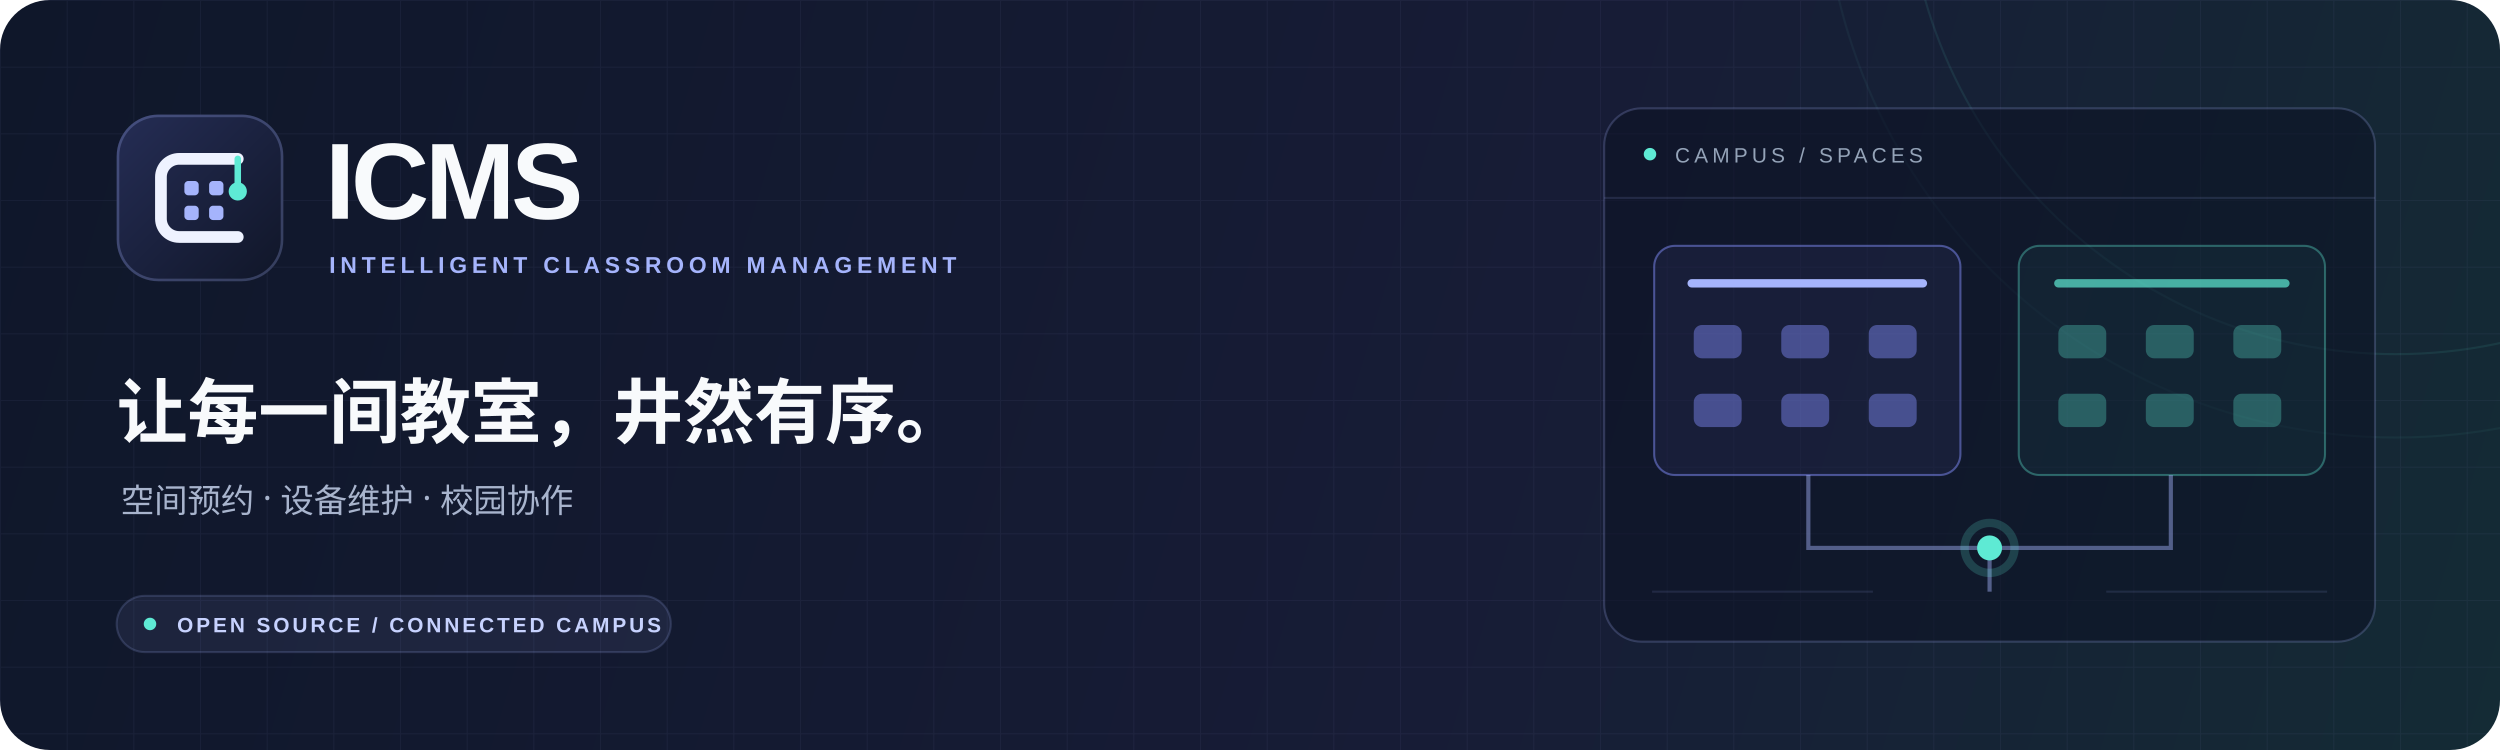
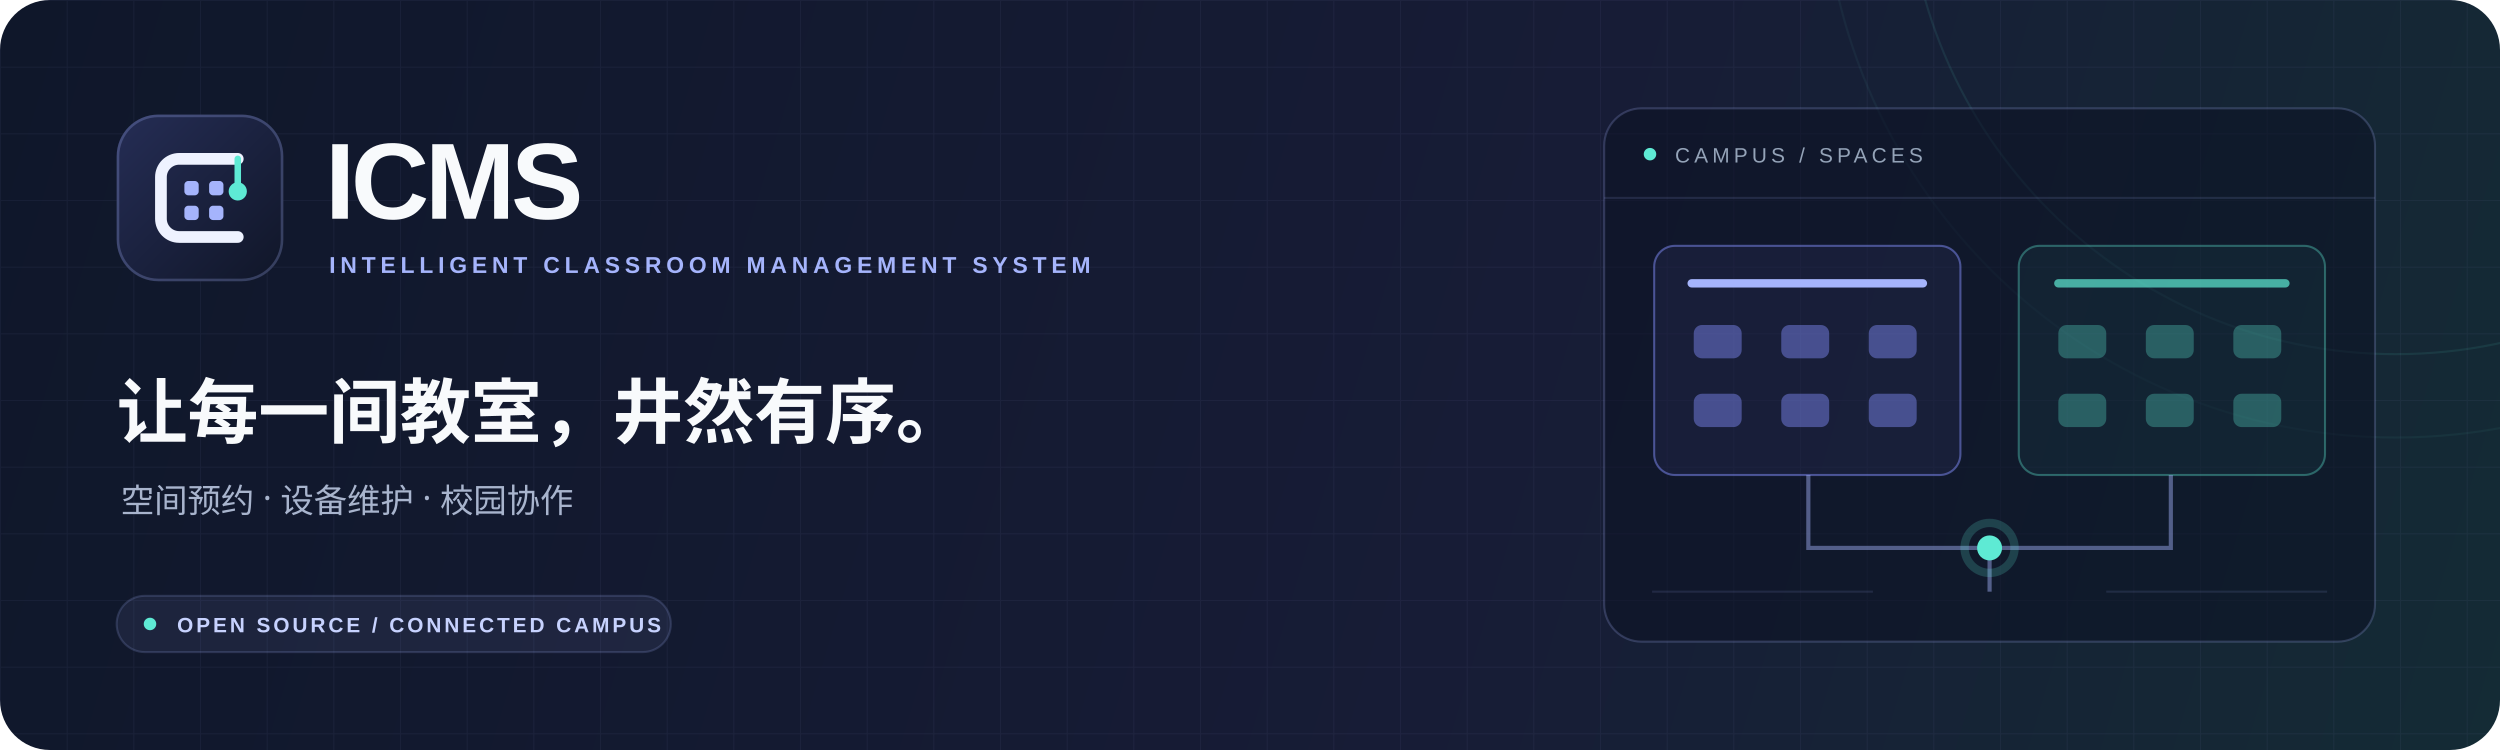
<svg xmlns="http://www.w3.org/2000/svg" width="1200" height="360" viewBox="0 0 1200 360" fill="none" role="img" aria-labelledby="title desc">
  <defs>
    <linearGradient id="bg" x1="0" y1="0" x2="1200" y2="360" gradientUnits="userSpaceOnUse">
      <stop stop-color="#0F172A" />
      <stop offset=".6" stop-color="#171C36" />
      <stop offset="1" stop-color="#142B35" />
    </linearGradient>
    <linearGradient id="tile" x1="0" y1="0" x2="128" y2="128" gradientUnits="userSpaceOnUse">
      <stop stop-color="#252D55" />
      <stop offset="1" stop-color="#101628" />
    </linearGradient>
    <pattern id="grid" width="32" height="32" patternUnits="userSpaceOnUse">
      <path d="M32 0H0V32" stroke="#A5B4FC" stroke-opacity=".055" />
    </pattern>
  </defs>
  <rect width="1200" height="360" rx="24" fill="url(#bg)" />
  <rect width="1200" height="360" rx="24" fill="url(#grid)" />
  <circle cx="1150" cy="-65" r="235" stroke="#5EEAD4" stroke-opacity=".09" />
  <circle cx="1150" cy="-65" r="275" stroke="#5EEAD4" stroke-opacity=".055" />
  <g transform="translate(56 55) scale(.625)">
    <rect width="128" height="128" rx="32" fill="url(#tile)" />
    <rect x="1" y="1" width="126" height="126" rx="31" stroke="#A5B4FC" stroke-opacity=".25" stroke-width="2" />
    <path d="M93 34H48C40.268 34 34 40.268 34 48V80C34 87.732 40.268 94 48 94H93" stroke="#EEF2FF" stroke-width="9" stroke-linecap="round" />
    <g fill="#A5B4FC">
      <rect x="52" y="51" width="11" height="11" rx="3" />
      <rect x="71" y="51" width="11" height="11" rx="3" />
      <rect x="52" y="70" width="11" height="11" rx="3" />
      <rect x="71" y="70" width="11" height="11" rx="3" />
    </g>
    <path d="M93 34V55" stroke="#5EEAD4" stroke-width="5" stroke-linecap="round" />
    <circle cx="93" cy="59" r="7" fill="#5EEAD4" />
  </g>
  <g font-family="Segoe UI, Arial, sans-serif">
    <text x="156" y="105" fill="#F8FAFC" font-size="52" font-weight="750" letter-spacing="-2">ICMS</text>
-     <text x="158" y="131" fill="#A5B4FC" font-size="11" font-weight="600" letter-spacing="2.3">INTELLIGENT CLASSROOM MANAGEMENT</text>
+     <text x="158" y="131" fill="#A5B4FC" font-size="11" font-weight="600" letter-spacing="2.3">INTELLIGENT CLASSROOM MANAGEMENT SYSTEM</text>
    <text x="56" y="210" fill="#F8FAFC" font-family="Microsoft YaHei, PingFang SC, sans-serif" font-size="34" font-weight="700">让每一间教室，井然有序。</text>
    <text x="58" y="246" fill="#A8B4CD" font-family="Microsoft YaHei, PingFang SC, sans-serif" font-size="16">空间预约 · 设备维护 · 校园协作</text>
    <rect x="56" y="286" width="266" height="27" rx="13.5" fill="#A5B4FC" fill-opacity=".08" stroke="#A5B4FC" stroke-opacity=".18" />
    <circle cx="72" cy="299.5" r="3" fill="#5EEAD4" />
    <text x="85" y="303.5" fill="#C7D2FE" font-size="10" font-weight="600" letter-spacing="1.4">OPEN SOURCE / CONNECTED CAMPUS</text>
  </g>
  <g transform="translate(770 52)">
    <rect width="370" height="256" rx="18" fill="#0B1224" fill-opacity=".55" stroke="#A5B4FC" stroke-opacity=".22" />
    <circle cx="22" cy="22" r="3" fill="#5EEAD4" />
    <text x="34" y="26" fill="#94A3B8" font-family="Segoe UI, Arial, sans-serif" font-size="10" letter-spacing="2">CAMPUS / SPACES</text>
    <path d="M0 43H370" stroke="#A5B4FC" stroke-opacity=".13" />
    <rect x="24" y="66" width="147" height="110" rx="10" fill="#818CF8" fill-opacity=".07" stroke="#818CF8" stroke-opacity=".5" />
    <path d="M42 84H153" stroke="#A5B4FC" stroke-width="4" stroke-linecap="round" />
    <g fill="#818CF8" fill-opacity=".45">
      <rect x="43" y="104" width="23" height="16" rx="4" />
      <rect x="85" y="104" width="23" height="16" rx="4" />
      <rect x="127" y="104" width="23" height="16" rx="4" />
      <rect x="43" y="137" width="23" height="16" rx="4" />
      <rect x="85" y="137" width="23" height="16" rx="4" />
      <rect x="127" y="137" width="23" height="16" rx="4" />
    </g>
    <rect x="199" y="66" width="147" height="110" rx="10" fill="#5EEAD4" fill-opacity=".05" stroke="#5EEAD4" stroke-opacity=".35" />
    <path d="M218 84H327" stroke="#5EEAD4" stroke-opacity=".7" stroke-width="4" stroke-linecap="round" />
    <g fill="#5EEAD4" fill-opacity=".3">
      <rect x="218" y="104" width="23" height="16" rx="4" />
      <rect x="260" y="104" width="23" height="16" rx="4" />
      <rect x="302" y="104" width="23" height="16" rx="4" />
      <rect x="218" y="137" width="23" height="16" rx="4" />
      <rect x="260" y="137" width="23" height="16" rx="4" />
      <rect x="302" y="137" width="23" height="16" rx="4" />
    </g>
    <path d="M98 176V211H272V176M185 211V232" stroke="#A5B4FC" stroke-opacity=".45" stroke-width="2" />
    <circle cx="185" cy="211" r="6" fill="#5EEAD4" />
    <circle cx="185" cy="211" r="12" stroke="#5EEAD4" stroke-opacity=".2" stroke-width="4" />
    <path d="M23 232H129M241 232H347" stroke="#A5B4FC" stroke-opacity=".12" />
  </g>
</svg>
